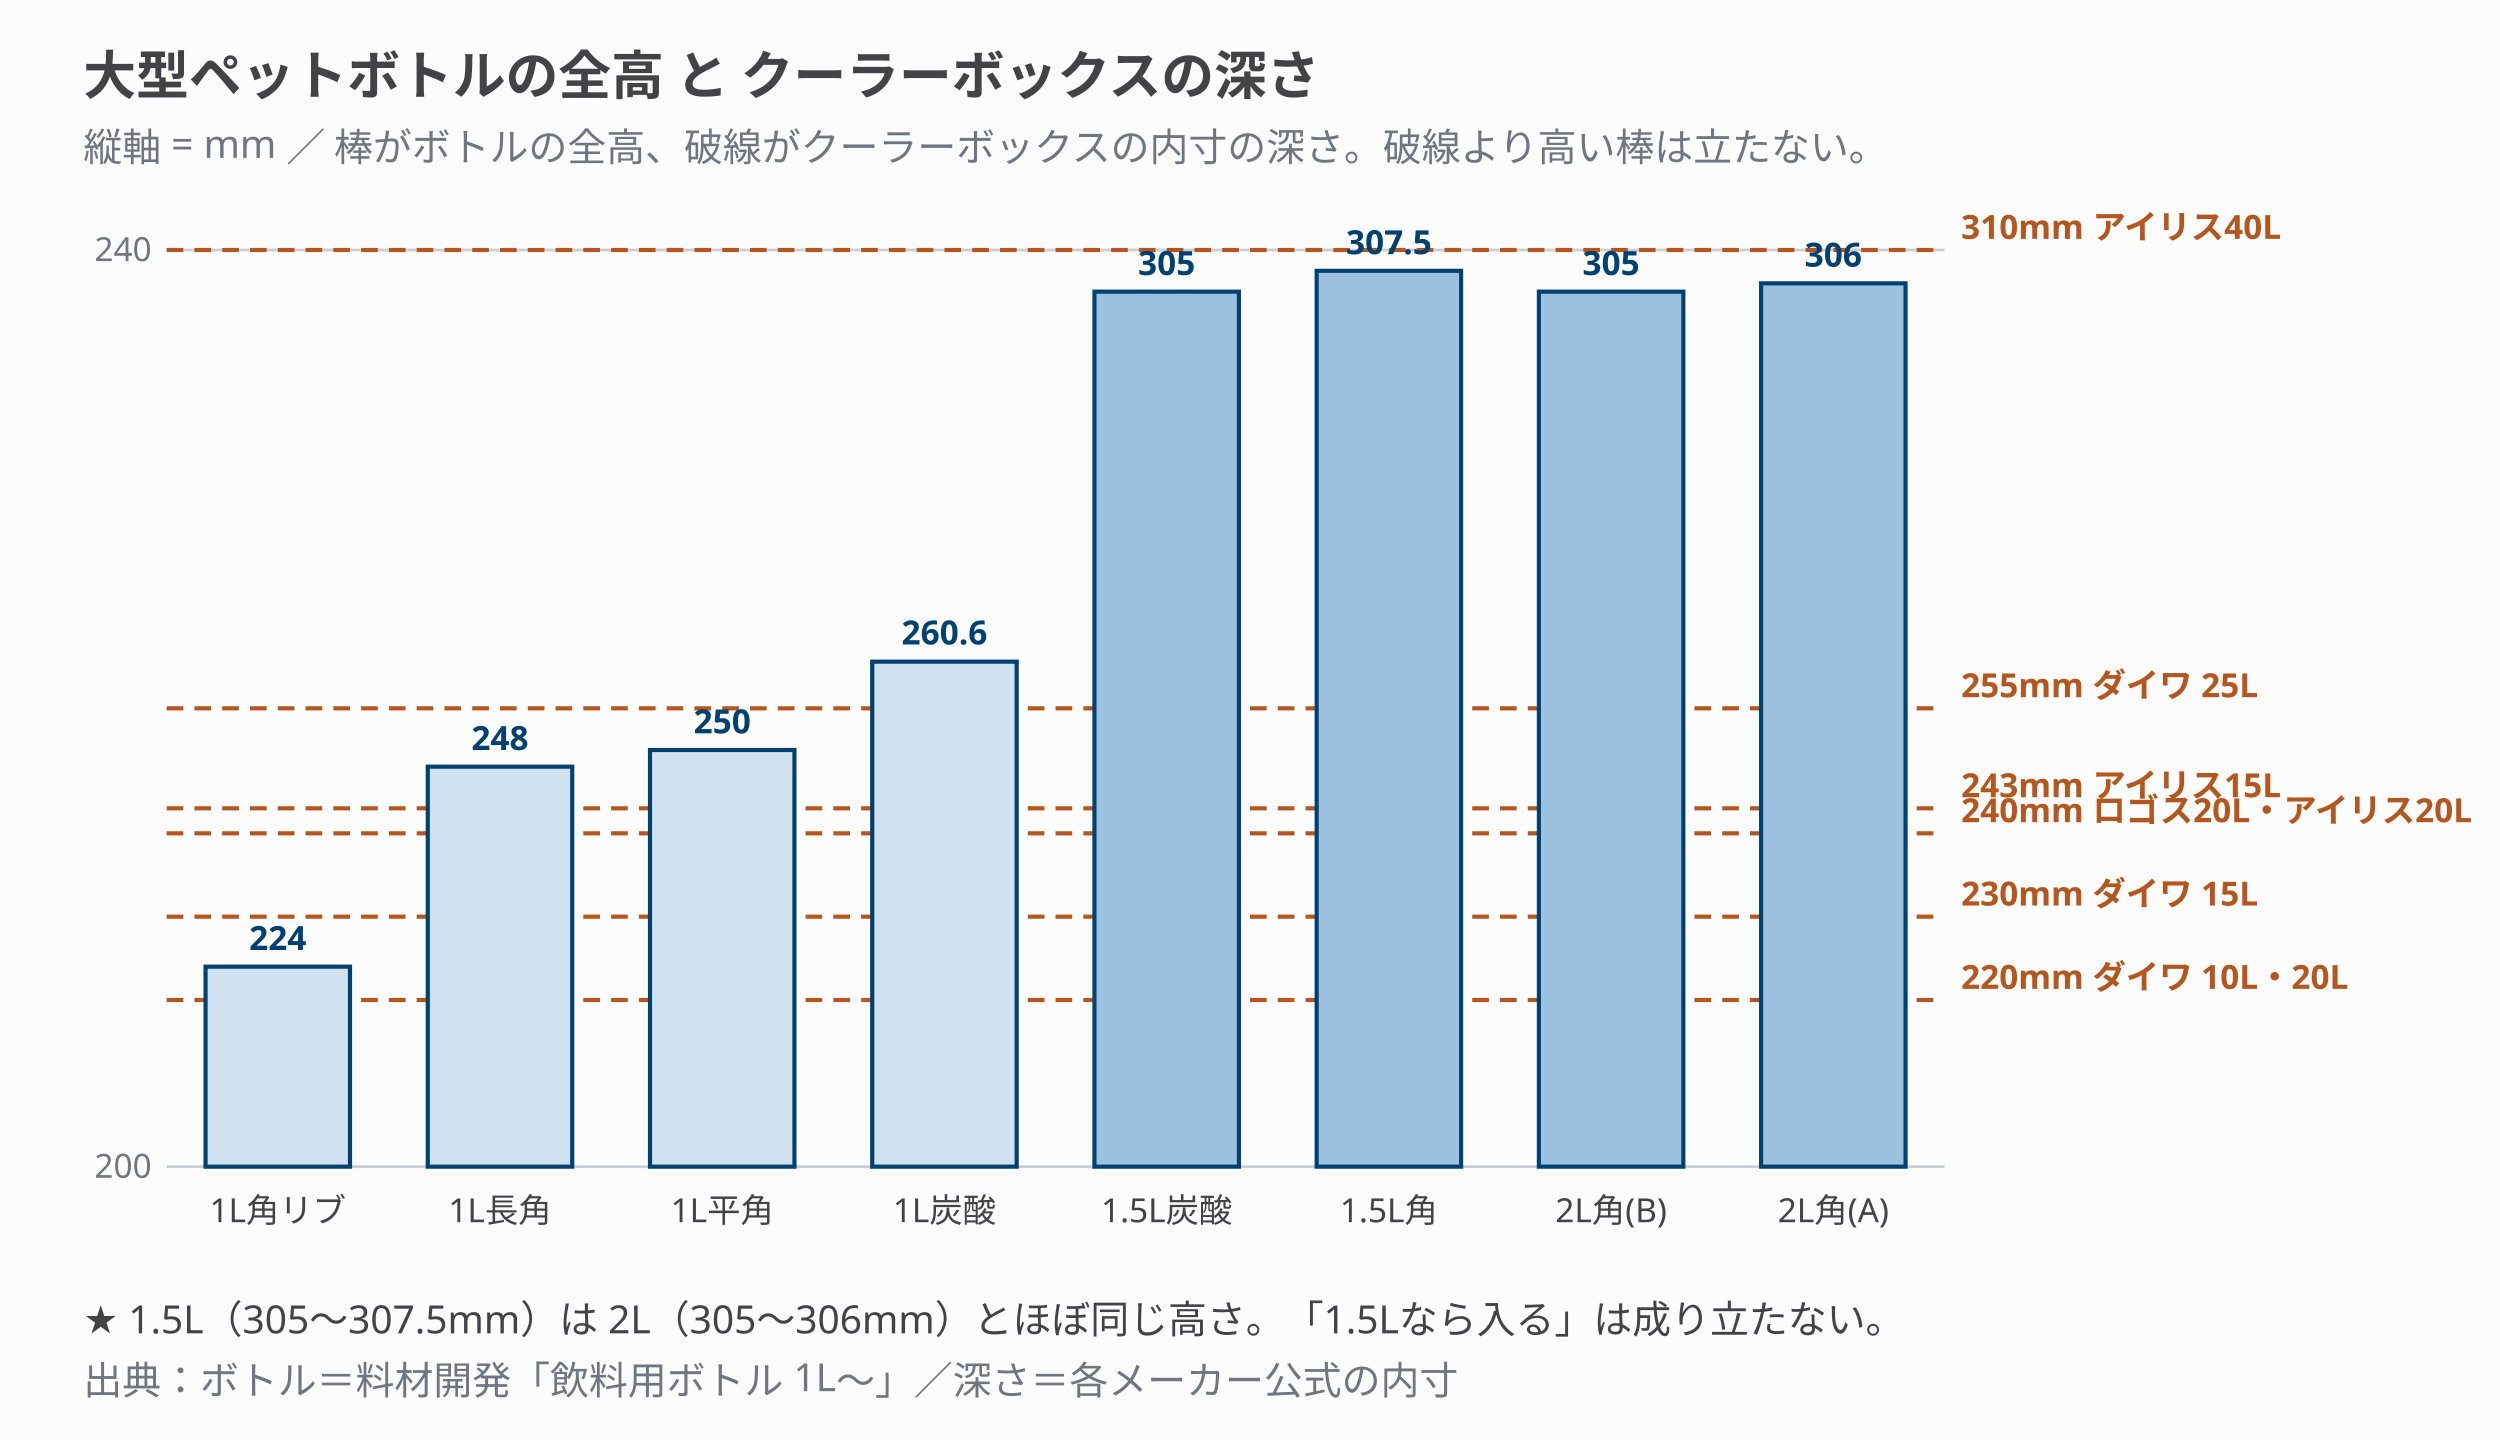
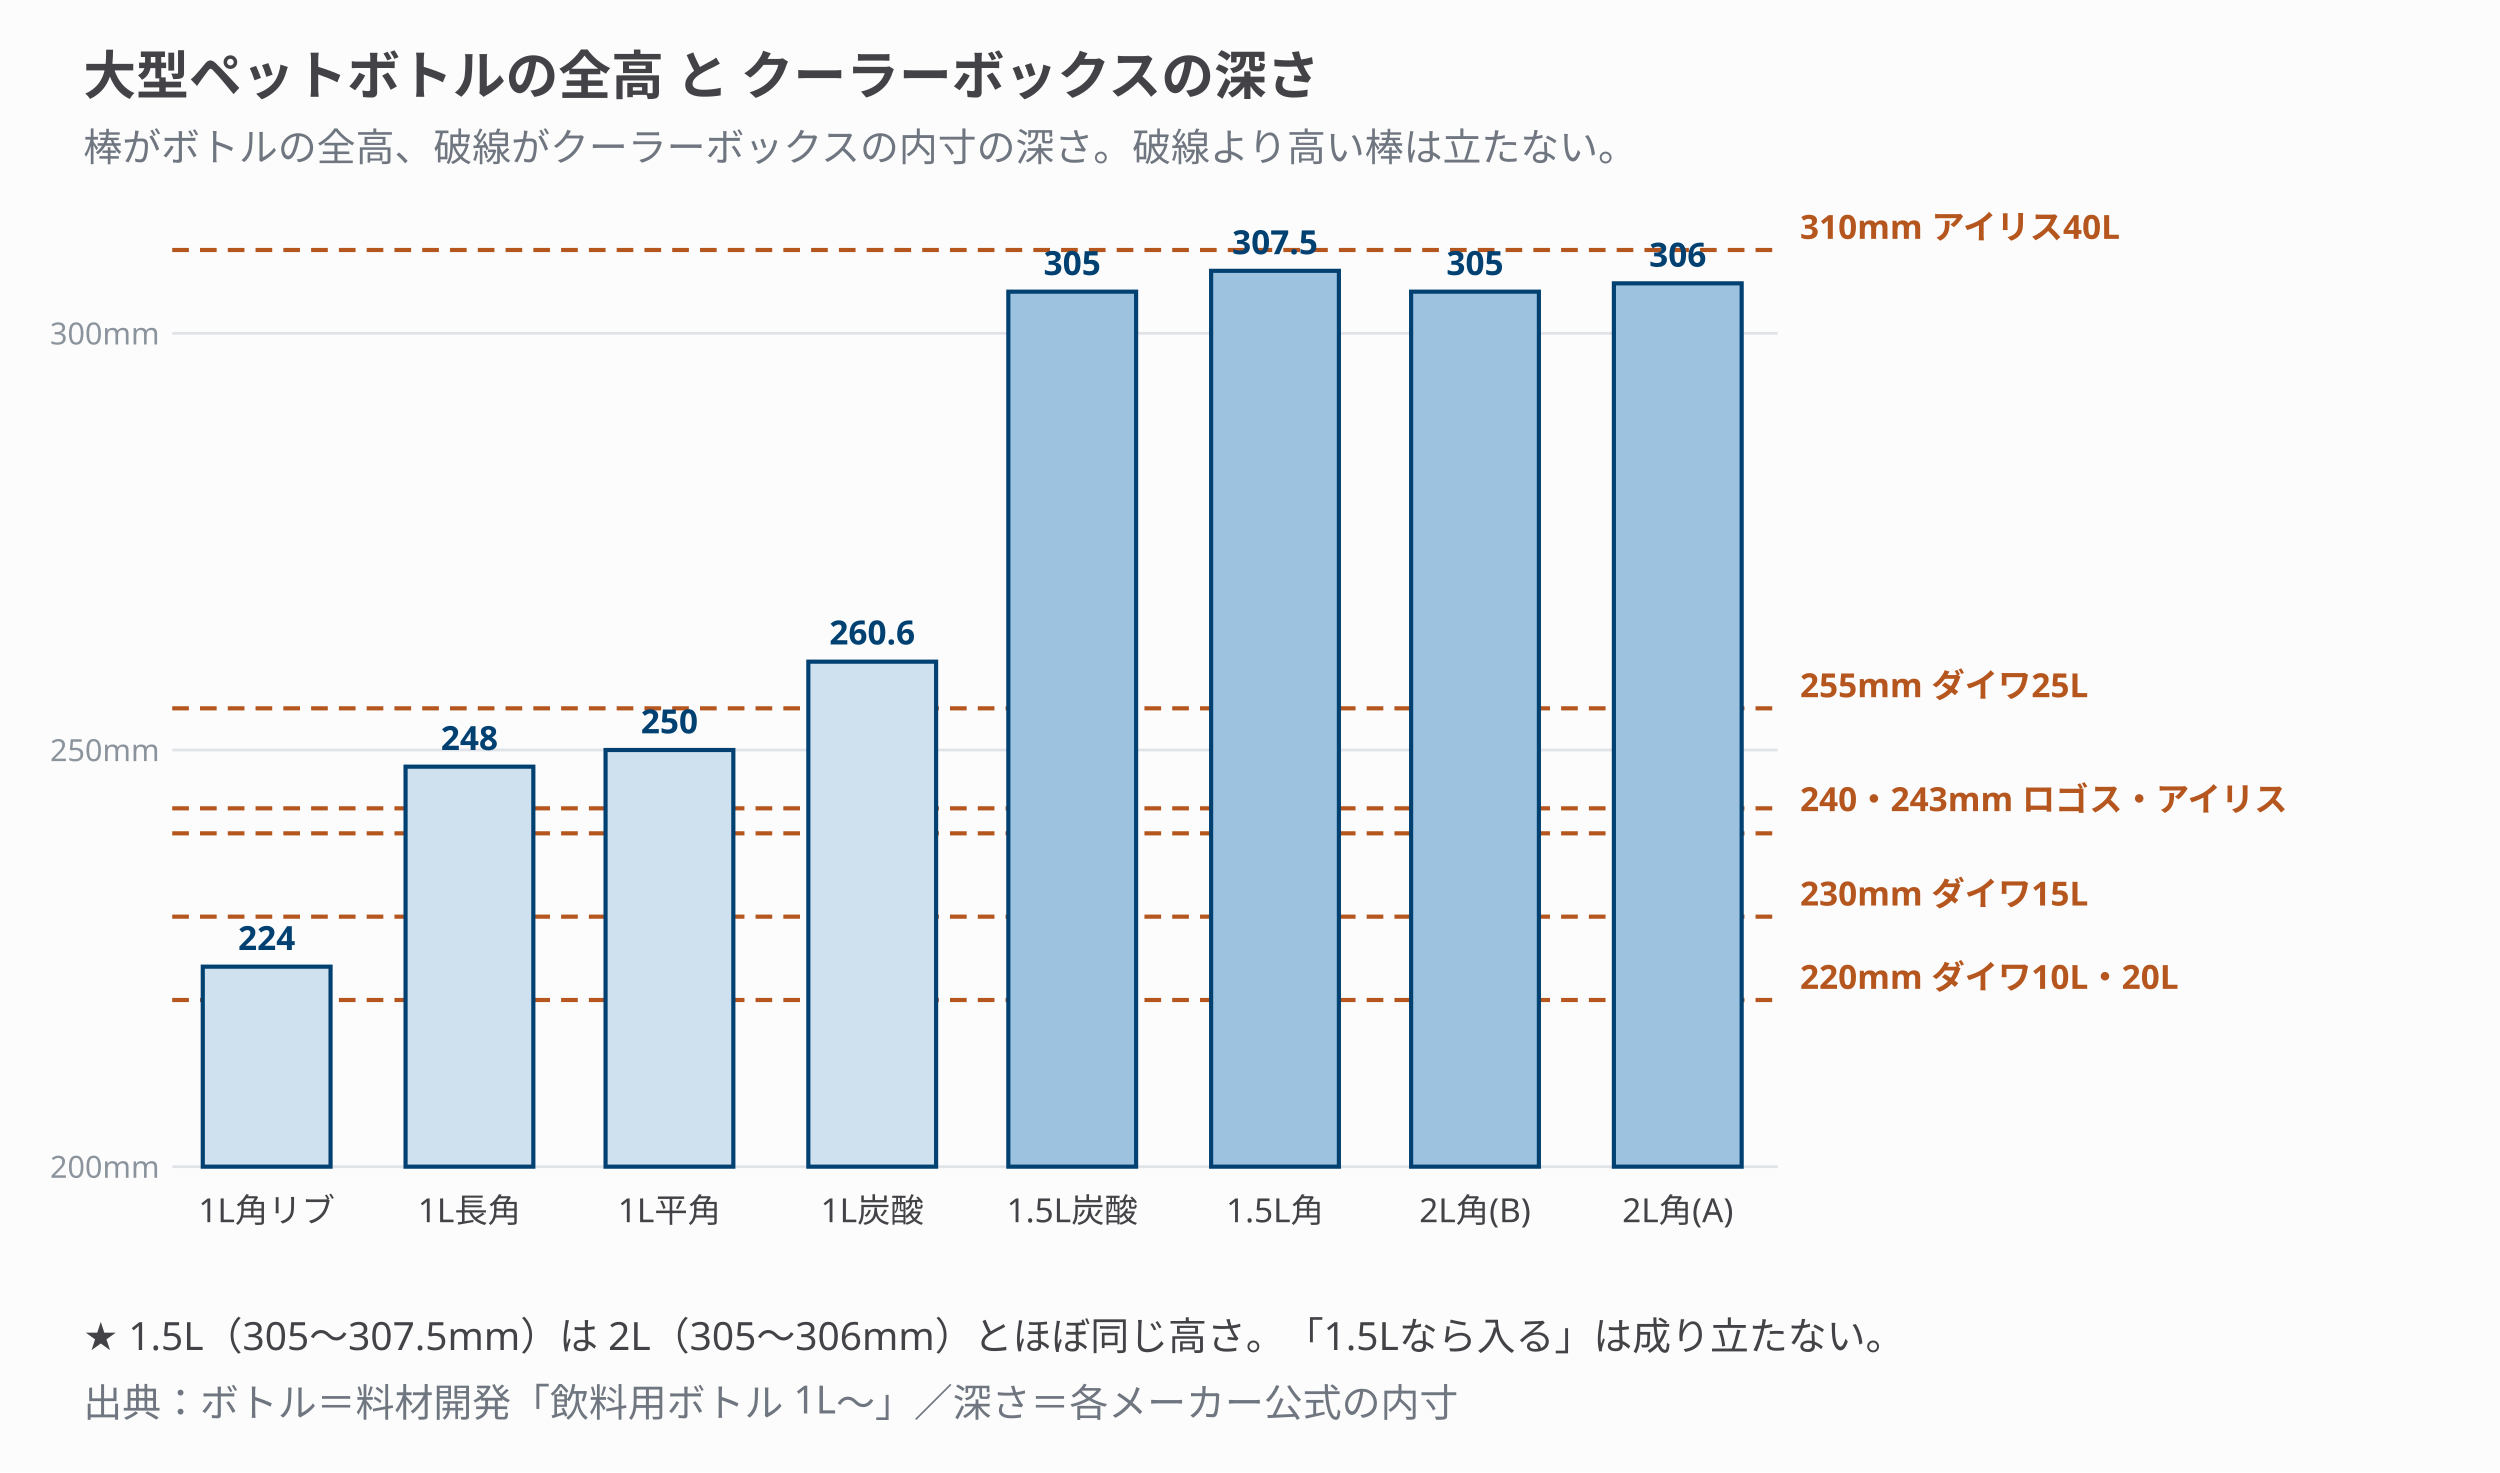
- <svg xmlns="http://www.w3.org/2000/svg" viewBox="0 0 900 520" width="900" height="520" role="img" aria-label="大型ペットボトルの全高とクーラーボックスの内寸の深さを比べた図。1.5Lは305〜307.5mmで2Lの305〜306mmとほぼ同じ高さ。深さ255mm以下のクーラーボックスにはどちらも立たない">
+ <svg xmlns="http://www.w3.org/2000/svg" viewBox="0 0 900 530" width="900" height="530" role="img" aria-label="大型ペットボトルの全高とクーラーボックスの内寸の深さを比べた図。1.5Lは305〜307.5mmで2Lの305〜306mmとほぼ同じ高さ。深さ255mm以下のクーラーボックスにはどちらも立たない">
  <style>
    .bg   { fill: #fcfcfc; }
    .ink  { fill: #434347; }
    .mute { fill: #6f7680; }
    .navy { fill: #014172; }
    .h    { font: 700 19px "Hiragino Kaku Gothic ProN","Noto Sans JP",Meiryo,sans-serif; }
    .s    { font: 400 14px "Hiragino Kaku Gothic ProN","Noto Sans JP",Meiryo,sans-serif; }
    .lbl  { font: 400 12px "Hiragino Kaku Gothic ProN","Noto Sans JP",Meiryo,sans-serif; }
+     .ax   { font: 400 11px "Hiragino Kaku Gothic ProN","Noto Sans JP",Meiryo,sans-serif; fill: #8b939c; }
    .val  { font: 700 12px "Hiragino Kaku Gothic ProN","Noto Sans JP",Meiryo,sans-serif; }
    .dep  { font: 700 12px "Hiragino Kaku Gothic ProN","Noto Sans JP",Meiryo,sans-serif; fill: #b5561e; }
    .bar  { fill: #cfe0ef; stroke: #014172; stroke-width: 1.5; }
    .bar2 { fill: #9dc2e0; stroke: #014172; stroke-width: 1.5; }
    .line { stroke: #b5561e; stroke-width: 1.5; stroke-dasharray: 6 4; }
-     .axis { stroke: #c9cfd6; stroke-width: 1; }
+     .grid { stroke: #e0e4e9; stroke-width: 1; }
  </style>
-   <rect class="bg" width="900" height="520" />
+   <rect class="bg" width="900" height="530" />
  <text class="h ink" x="30" y="34">大型ペットボトルの全高 と クーラーボックスの深さ</text>
-   <text class="s mute" x="30" y="58">縦軸 = mm ／ 棒がボトルの全高、破線がクーラーボックスの内寸の深さ。破線より高い棒は立たない。</text>
-   <line class="axis" x1="60" y1="420" x2="700" y2="420" />
-   <line class="axis" x1="60" y1="90" x2="700" y2="90" />
-   <text class="lbl mute" x="34" y="424">200</text>
-   <text class="lbl mute" x="34" y="94">240</text>
-   <line class="line" x1="60" y1="360" x2="700" y2="360" />
-   <text class="dep" x="706" y="356">220mm ダイワ 10L・20L</text>
-   <line class="line" x1="60" y1="330" x2="700" y2="330" />
-   <text class="dep" x="706" y="326">230mm ダイワ 15L</text>
-   <line class="line" x1="60" y1="300" x2="700" y2="300" />
-   <text class="dep" x="706" y="296">240mm ロゴス20L・アイリス20L</text>
-   <line class="line" x1="60" y1="291" x2="700" y2="291" />
-   <text class="dep" x="706" y="287">243mm アイリス15L</text>
-   <line class="line" x1="60" y1="255" x2="700" y2="255" />
-   <text class="dep" x="706" y="251">255mm ダイワ 25L</text>
-   <line class="line" x1="60" y1="90" x2="700" y2="90" />
-   <text class="dep" x="706" y="86">310mm アイリス40L</text>
+   <text class="s mute" x="30" y="58">棒がボトルの全高、破線がクーラーボックスの内寸の深さ。破線より高い棒は立たない。</text>
+   <line class="grid" x1="62" y1="420" x2="640" y2="420" />
+   <line class="grid" x1="62" y1="270" x2="640" y2="270" />
+   <line class="grid" x1="62" y1="120" x2="640" y2="120" />
+   <text class="ax" x="18" y="424">200mm</text>
+   <text class="ax" x="18" y="274">250mm</text>
+   <text class="ax" x="18" y="124">300mm</text>
+   <line class="line" x1="62" y1="360" x2="640" y2="360" />
+   <text class="dep" x="648" y="356">220mm ダイワ10L・20L</text>
+   <line class="line" x1="62" y1="330" x2="640" y2="330" />
+   <text class="dep" x="648" y="326">230mm ダイワ15L</text>
+   <line class="line" x1="62" y1="300" x2="640" y2="300" />
+   <line class="line" x1="62" y1="291" x2="640" y2="291" />
+   <text class="dep" x="648" y="292">240・243mm ロゴス・アイリス</text>
+   <line class="line" x1="62" y1="255" x2="640" y2="255" />
+   <text class="dep" x="648" y="251">255mm ダイワ25L</text>
+   <line class="line" x1="62" y1="90" x2="640" y2="90" />
+   <text class="dep" x="648" y="86">310mm アイリス40L</text>
  <g class="bar">
-     <rect x="74" y="348" width="52" height="72" />
-     <rect x="154" y="276" width="52" height="144" />
-     <rect x="234" y="270" width="52" height="150" />
-     <rect x="314" y="238.2" width="52" height="181.8" />
+     <rect x="73" y="348" width="46" height="72" />
+     <rect x="146" y="276" width="46" height="144" />
+     <rect x="218" y="270" width="46" height="150" />
+     <rect x="291" y="238.2" width="46" height="181.8" />
  </g>
  <g class="bar2">
-     <rect x="394" y="105" width="52" height="315" />
-     <rect x="474" y="97.5" width="52" height="322.5" />
-     <rect x="554" y="105" width="52" height="315" />
-     <rect x="634" y="102" width="52" height="318" />
+     <rect x="363" y="105" width="46" height="315" />
+     <rect x="436" y="97.5" width="46" height="322.5" />
+     <rect x="508" y="105" width="46" height="315" />
+     <rect x="581" y="102" width="46" height="318" />
  </g>
  <g class="val navy" text-anchor="middle">
-     <text x="100" y="342">224</text>
-     <text x="180" y="270">248</text>
-     <text x="260" y="264">250</text>
-     <text x="340" y="232">260.6</text>
-     <text x="420" y="99">305</text>
-     <text x="500" y="91.5">307.5</text>
-     <text x="580" y="99">305</text>
-     <text x="660" y="96">306</text>
+     <text x="96" y="342">224</text>
+     <text x="169" y="270">248</text>
+     <text x="241" y="264">250</text>
+     <text x="314" y="232">260.6</text>
+     <text x="386" y="99">305</text>
+     <text x="459" y="91.5">307.5</text>
+     <text x="531" y="99">305</text>
+     <text x="604" y="96">306</text>
  </g>
  <g class="lbl ink" text-anchor="middle">
-     <text x="100" y="440">1L角リブ</text>
-     <text x="180" y="440">1L長角</text>
-     <text x="260" y="440">1L平角</text>
-     <text x="340" y="440">1L炭酸</text>
-     <text x="420" y="440">1.5L炭酸</text>
-     <text x="500" y="440">1.5L角</text>
-     <text x="580" y="440">2L角(B)</text>
-     <text x="660" y="440">2L角(A)</text>
+     <text x="96" y="440">1L角リブ</text>
+     <text x="169" y="440">1L長角</text>
+     <text x="241" y="440">1L平角</text>
+     <text x="314" y="440">1L炭酸</text>
+     <text x="386" y="440">1.5L炭酸</text>
+     <text x="459" y="440">1.5L角</text>
+     <text x="531" y="440">2L角(B)</text>
+     <text x="604" y="440">2L角(A)</text>
  </g>
-   <text class="s ink" x="30" y="480">★ 1.5L（305〜307.5mm）は 2L（305〜306mm）とほぼ同じ高さ。「1.5Lなら入る」は成り立たない。</text>
-   <text class="s mute" x="30" y="502">出典：ボトル＝料材開発「飲料用ボトル 1L〜」／深さ＝各メーカー公式の内寸</text>
+   <text class="s ink" x="30" y="486">★ 1.5L（305〜307.5mm）は 2L（305〜306mm）とほぼ同じ高さ。「1.5Lなら入る」は成り立たない。</text>
+   <text class="s mute" x="30" y="510">出典：ボトル＝料材開発「飲料用ボトル 1L〜」／深さ＝各メーカー公式の内寸</text>
</svg>
